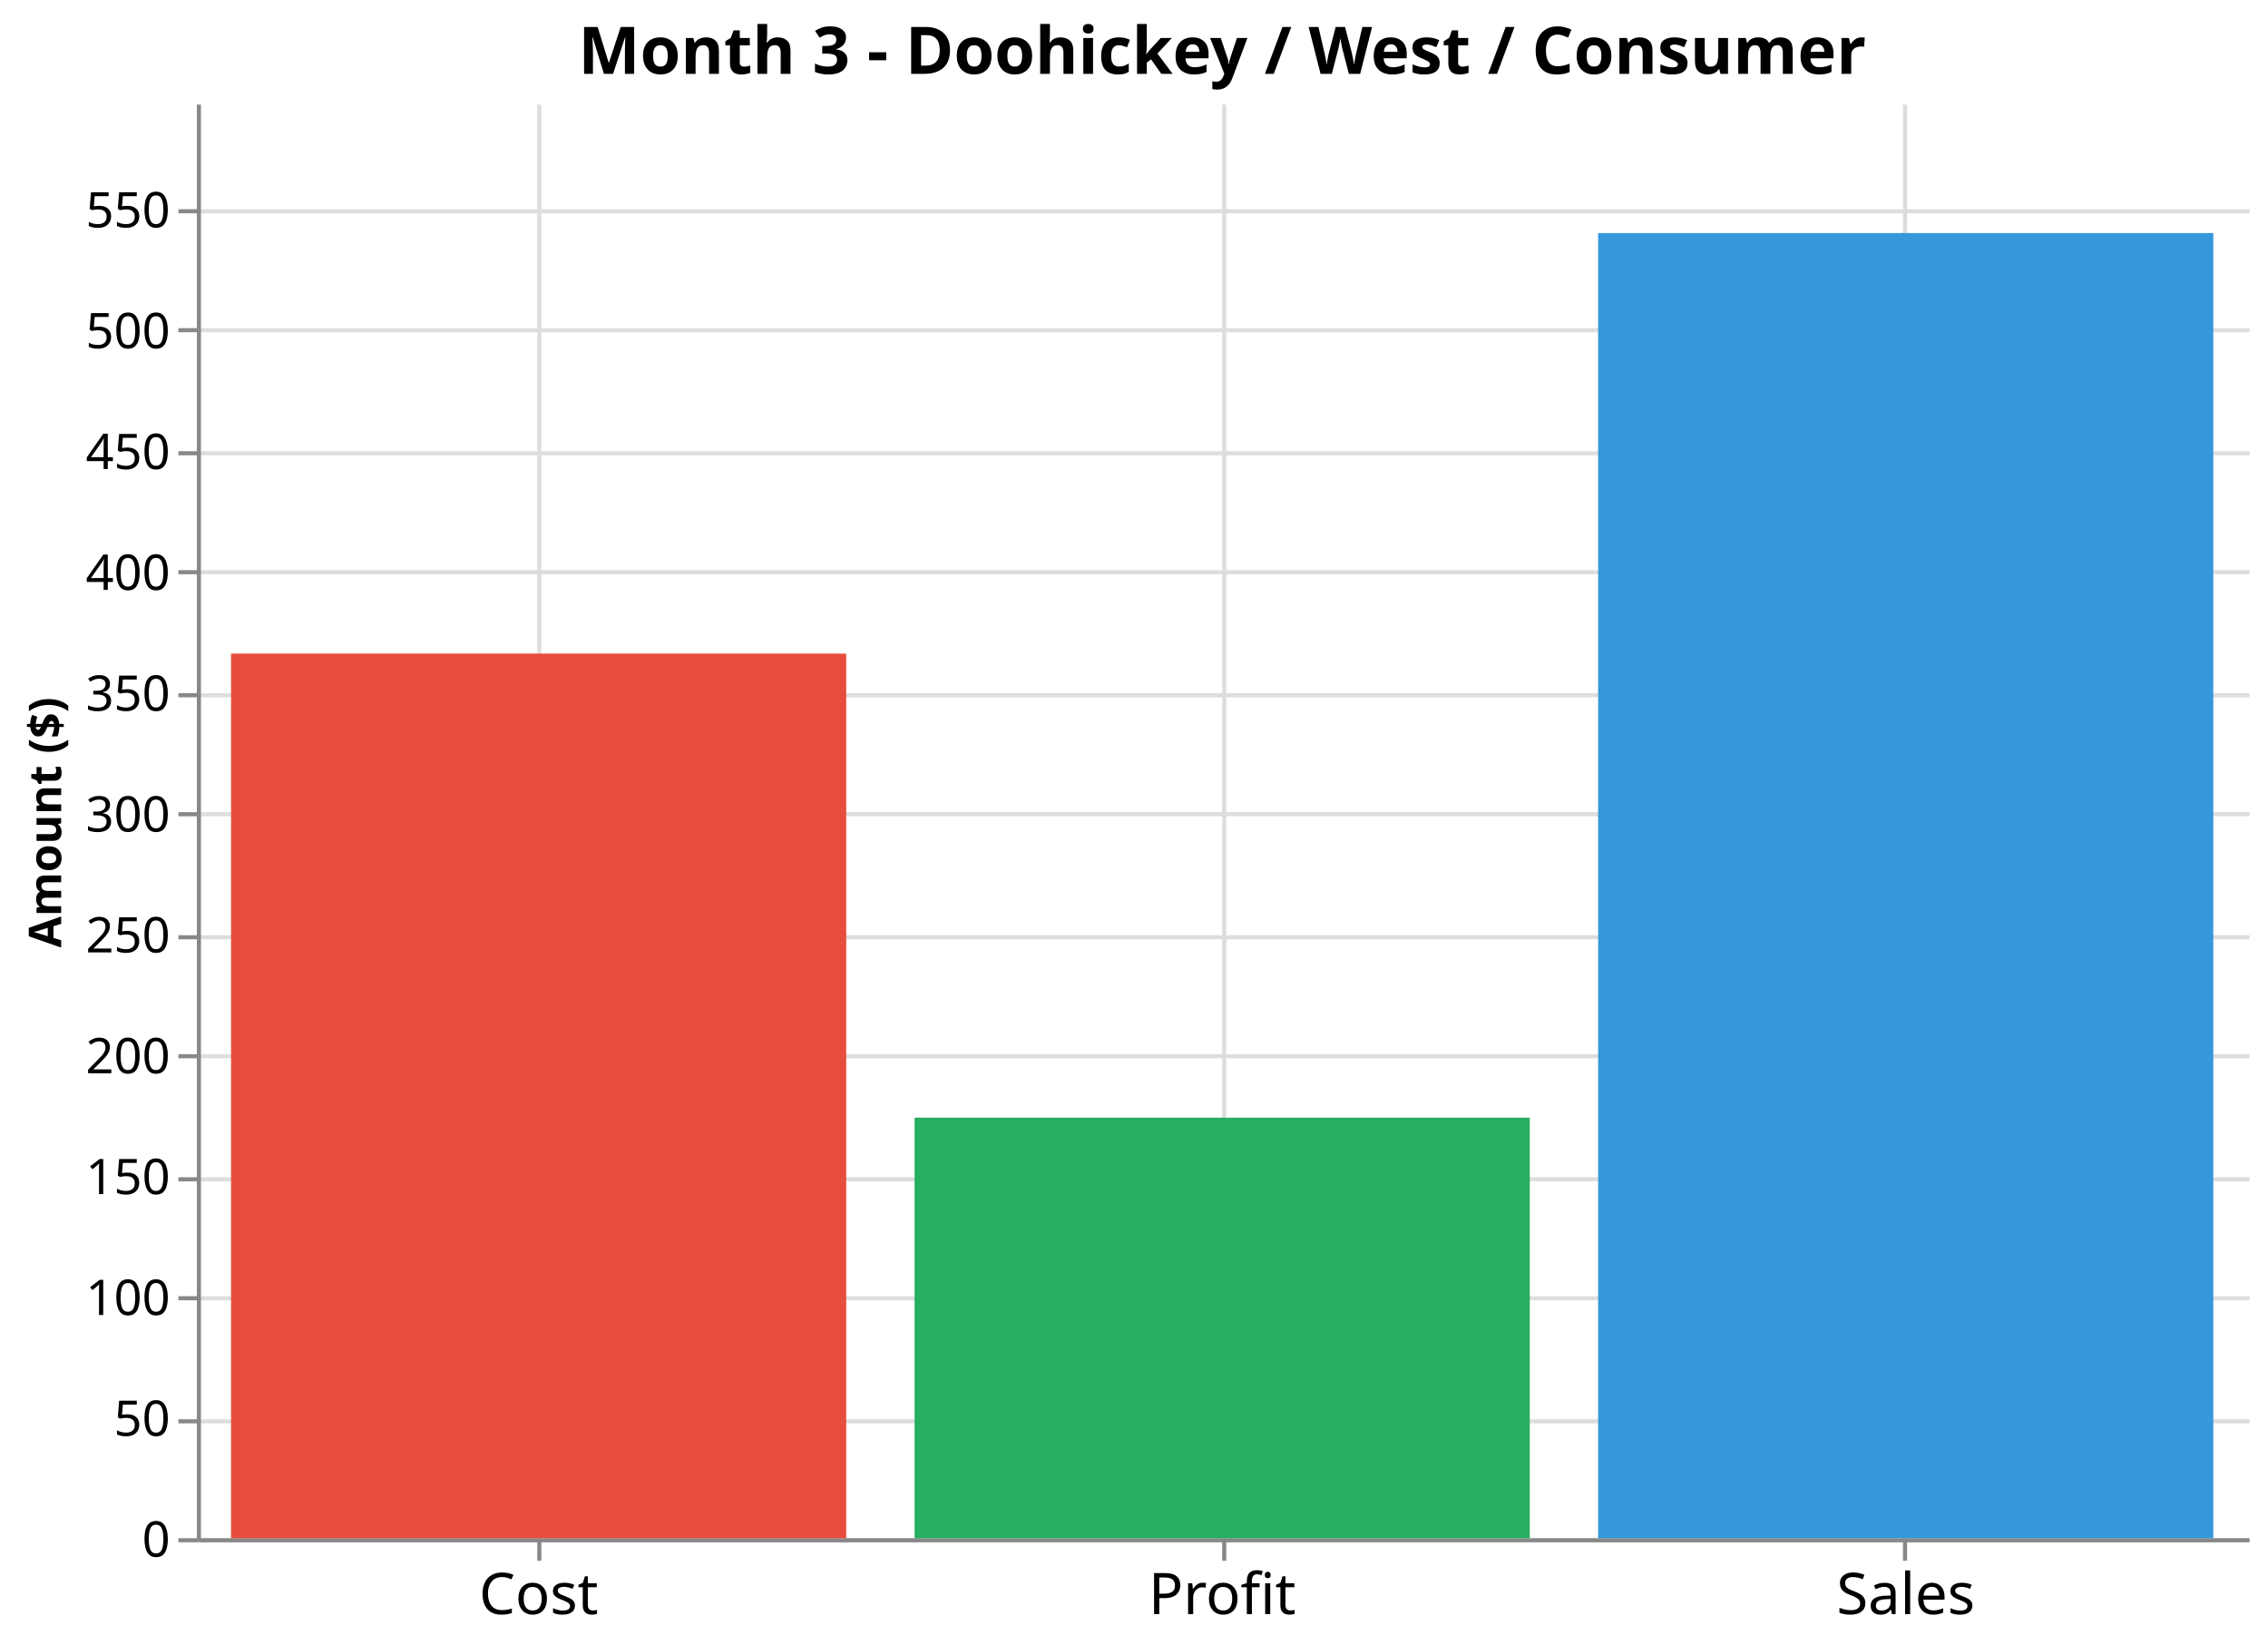
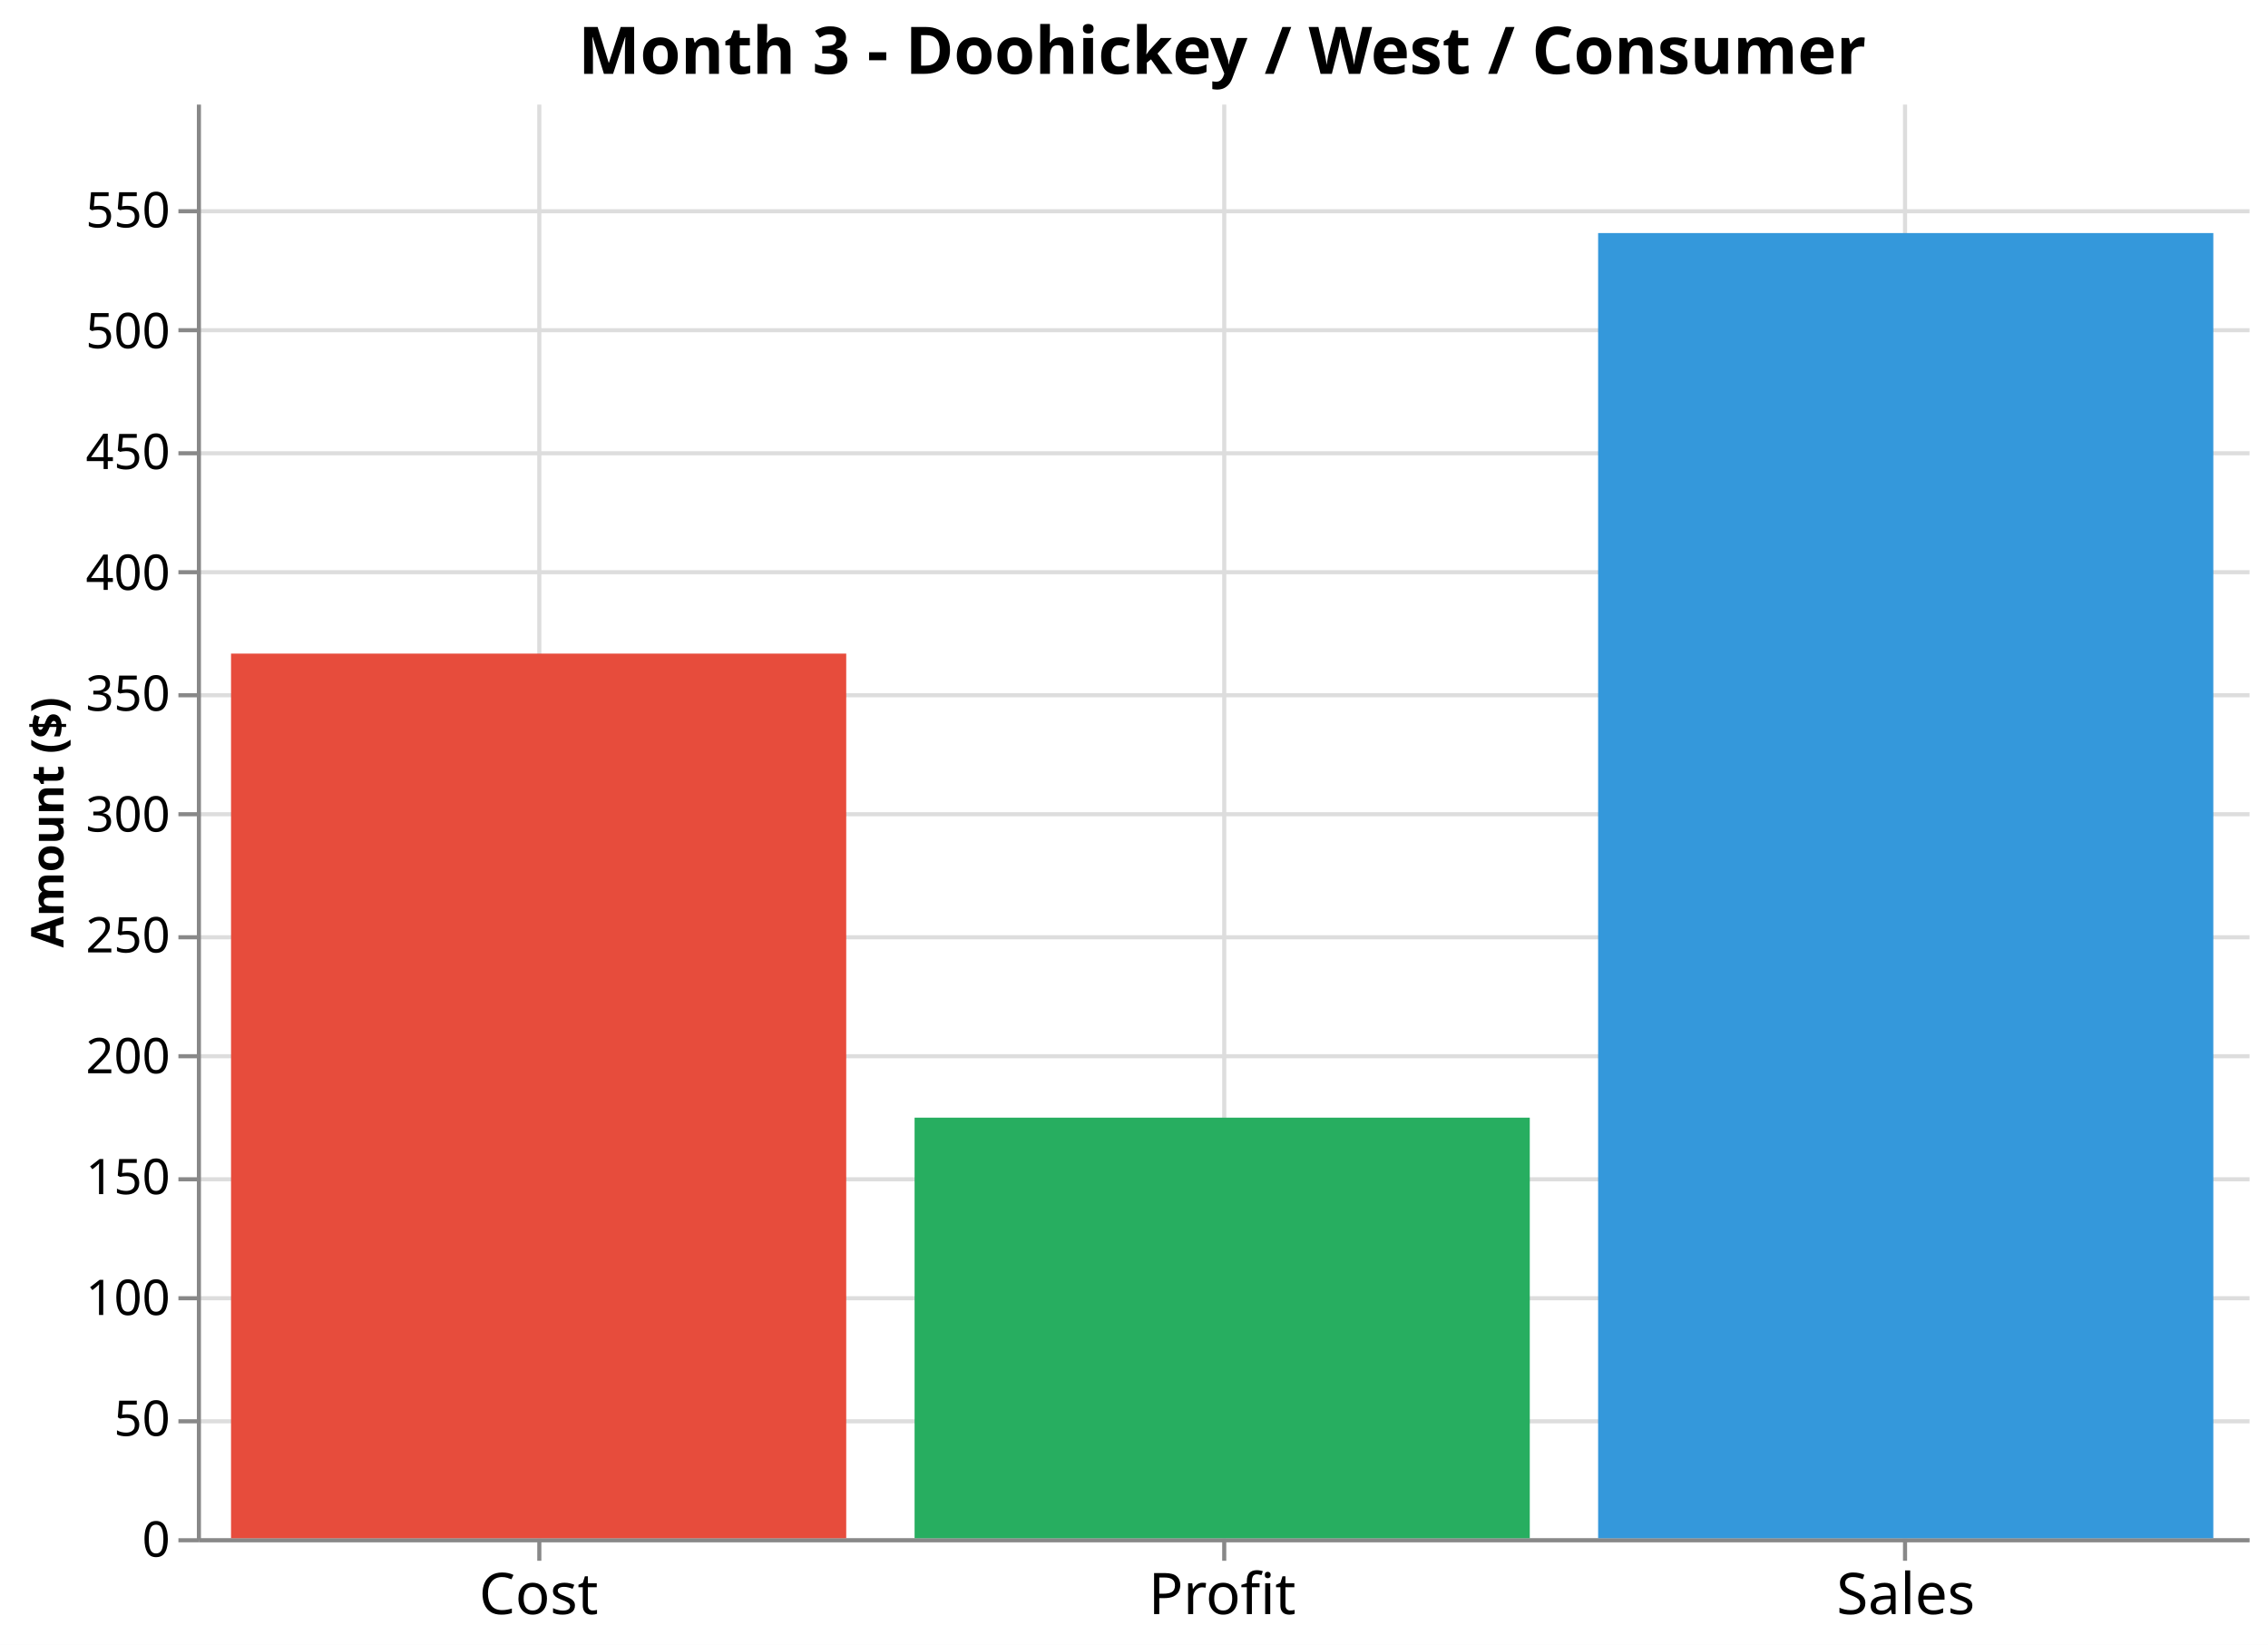
<svg xmlns="http://www.w3.org/2000/svg" version="1.1" class="marks" width="553" height="401" viewBox="0 0 553 401">
  <rect width="553" height="401" fill="white" />
  <g fill="none" stroke-miterlimit="10" transform="translate(48,25)">
    <g class="mark-group role-frame root" role="graphics-object" aria-roledescription="group mark container">
      <g transform="translate(0,0)">
        <path class="background" aria-hidden="true" d="M0,0h500v350h-500Z" />
        <g>
          <g class="mark-group role-axis" aria-hidden="true">
            <g transform="translate(0.5,350.5)">
              <path class="background" aria-hidden="true" d="M0,0h0v0h0Z" pointer-events="none" />
              <g>
                <g class="mark-rule role-axis-grid" pointer-events="none">
                  <line transform="translate(83,-350)" x2="0" y2="350" stroke="#ddd" stroke-width="1" opacity="1" />
                  <line transform="translate(250,-350)" x2="0" y2="350" stroke="#ddd" stroke-width="1" opacity="1" />
                  <line transform="translate(416,-350)" x2="0" y2="350" stroke="#ddd" stroke-width="1" opacity="1" />
                </g>
              </g>
              <path class="foreground" aria-hidden="true" d="" pointer-events="none" display="none" />
            </g>
          </g>
          <g class="mark-group role-axis" aria-hidden="true">
            <g transform="translate(0.5,0.5)">
              <path class="background" aria-hidden="true" d="M0,0h0v0h0Z" pointer-events="none" />
              <g>
                <g class="mark-rule role-axis-grid" pointer-events="none">
                  <line transform="translate(0,350)" x2="500" y2="0" stroke="#ddd" stroke-width="1" opacity="1" />
                  <line transform="translate(0,321)" x2="500" y2="0" stroke="#ddd" stroke-width="1" opacity="1" />
                  <line transform="translate(0,291)" x2="500" y2="0" stroke="#ddd" stroke-width="1" opacity="1" />
                  <line transform="translate(0,262)" x2="500" y2="0" stroke="#ddd" stroke-width="1" opacity="1" />
                  <line transform="translate(0,232)" x2="500" y2="0" stroke="#ddd" stroke-width="1" opacity="1" />
                  <line transform="translate(0,203)" x2="500" y2="0" stroke="#ddd" stroke-width="1" opacity="1" />
                  <line transform="translate(0,173)" x2="500" y2="0" stroke="#ddd" stroke-width="1" opacity="1" />
                  <line transform="translate(0,144)" x2="500" y2="0" stroke="#ddd" stroke-width="1" opacity="1" />
                  <line transform="translate(0,114)" x2="500" y2="0" stroke="#ddd" stroke-width="1" opacity="1" />
                  <line transform="translate(0,85)" x2="500" y2="0" stroke="#ddd" stroke-width="1" opacity="1" />
                  <line transform="translate(0,55)" x2="500" y2="0" stroke="#ddd" stroke-width="1" opacity="1" />
                  <line transform="translate(0,26)" x2="500" y2="0" stroke="#ddd" stroke-width="1" opacity="1" />
                </g>
              </g>
              <path class="foreground" aria-hidden="true" d="" pointer-events="none" display="none" />
            </g>
          </g>
          <g class="mark-group role-axis" role="graphics-symbol" aria-roledescription="axis" aria-label="X-axis for a discrete scale with 3 values: Cost, Profit, Sales">
            <g transform="translate(0.5,350.5)">
              <path class="background" aria-hidden="true" d="M0,0h0v0h0Z" pointer-events="none" />
              <g>
                <g class="mark-rule role-axis-tick" pointer-events="none">
                  <line transform="translate(83,0)" x2="0" y2="5" stroke="#888" stroke-width="1" opacity="1" />
                  <line transform="translate(250,0)" x2="0" y2="5" stroke="#888" stroke-width="1" opacity="1" />
                  <line transform="translate(416,0)" x2="0" y2="5" stroke="#888" stroke-width="1" opacity="1" />
                </g>
                <g class="mark-text role-axis-label" pointer-events="none">
                  <text text-anchor="middle" transform="translate(82.83333,18)" font-family="sans-serif" font-size="14px" fill="#000" opacity="1">Cost</text>
                  <text text-anchor="middle" transform="translate(249.5,18)" font-family="sans-serif" font-size="14px" fill="#000" opacity="1">Profit</text>
                  <text text-anchor="middle" transform="translate(416.1667,18)" font-family="sans-serif" font-size="14px" fill="#000" opacity="1">Sales</text>
                </g>
                <g class="mark-rule role-axis-domain" pointer-events="none">
                  <line transform="translate(0,0)" x2="500" y2="0" stroke="#888" stroke-width="1" opacity="1" />
                </g>
              </g>
              <path class="foreground" aria-hidden="true" d="" pointer-events="none" display="none" />
            </g>
          </g>
          <g class="mark-group role-axis" role="graphics-symbol" aria-roledescription="axis" aria-label="Y-axis titled 'Amount ($)' for a linear scale with values from 0 to 594">
            <g transform="translate(0.5,0.5)">
              <path class="background" aria-hidden="true" d="M0,0h0v0h0Z" pointer-events="none" />
              <g>
                <g class="mark-rule role-axis-tick" pointer-events="none">
                  <line transform="translate(0,350)" x2="-5" y2="0" stroke="#888" stroke-width="1" opacity="1" />
                  <line transform="translate(0,321)" x2="-5" y2="0" stroke="#888" stroke-width="1" opacity="1" />
                  <line transform="translate(0,291)" x2="-5" y2="0" stroke="#888" stroke-width="1" opacity="1" />
                  <line transform="translate(0,262)" x2="-5" y2="0" stroke="#888" stroke-width="1" opacity="1" />
                  <line transform="translate(0,232)" x2="-5" y2="0" stroke="#888" stroke-width="1" opacity="1" />
                  <line transform="translate(0,203)" x2="-5" y2="0" stroke="#888" stroke-width="1" opacity="1" />
                  <line transform="translate(0,173)" x2="-5" y2="0" stroke="#888" stroke-width="1" opacity="1" />
                  <line transform="translate(0,144)" x2="-5" y2="0" stroke="#888" stroke-width="1" opacity="1" />
                  <line transform="translate(0,114)" x2="-5" y2="0" stroke="#888" stroke-width="1" opacity="1" />
                  <line transform="translate(0,85)" x2="-5" y2="0" stroke="#888" stroke-width="1" opacity="1" />
                  <line transform="translate(0,55)" x2="-5" y2="0" stroke="#888" stroke-width="1" opacity="1" />
                  <line transform="translate(0,26)" x2="-5" y2="0" stroke="#888" stroke-width="1" opacity="1" />
                </g>
                <g class="mark-text role-axis-label" pointer-events="none">
                  <text text-anchor="end" transform="translate(-7,354)" font-family="sans-serif" font-size="12px" fill="#000" opacity="1">0</text>
                  <text text-anchor="end" transform="translate(-7,324.5387)" font-family="sans-serif" font-size="12px" fill="#000" opacity="1">50</text>
                  <text text-anchor="end" transform="translate(-7,295.0774)" font-family="sans-serif" font-size="12px" fill="#000" opacity="1">100</text>
                  <text text-anchor="end" transform="translate(-7,265.6162)" font-family="sans-serif" font-size="12px" fill="#000" opacity="1">150</text>
                  <text text-anchor="end" transform="translate(-7,236.1549)" font-family="sans-serif" font-size="12px" fill="#000" opacity="1">200</text>
                  <text text-anchor="end" transform="translate(-7,206.6936)" font-family="sans-serif" font-size="12px" fill="#000" opacity="1">250</text>
                  <text text-anchor="end" transform="translate(-7,177.2323)" font-family="sans-serif" font-size="12px" fill="#000" opacity="1">300</text>
                  <text text-anchor="end" transform="translate(-7,147.771)" font-family="sans-serif" font-size="12px" fill="#000" opacity="1">350</text>
                  <text text-anchor="end" transform="translate(-7,118.3098)" font-family="sans-serif" font-size="12px" fill="#000" opacity="1">400</text>
                  <text text-anchor="end" transform="translate(-7,88.84848)" font-family="sans-serif" font-size="12px" fill="#000" opacity="1">450</text>
                  <text text-anchor="end" transform="translate(-7,59.38721)" font-family="sans-serif" font-size="12px" fill="#000" opacity="1">500</text>
                  <text text-anchor="end" transform="translate(-7,29.92593)" font-family="sans-serif" font-size="12px" fill="#000" opacity="1">550</text>
                </g>
                <g class="mark-rule role-axis-domain" pointer-events="none">
                  <line transform="translate(0,350)" x2="0" y2="-350" stroke="#888" stroke-width="1" opacity="1" />
                </g>
                <g class="mark-text role-axis-title" pointer-events="none">
-                   <text text-anchor="middle" transform="translate(-31.58984,175) rotate(-90) translate(0,-2)" font-family="sans-serif" font-size="11px" font-weight="bold" fill="#000" opacity="1">Amount ($)</text>
+                   <text text-anchor="middle" transform="translate(-31.02148,175) rotate(-90) translate(0,-2)" font-family="sans-serif" font-size="11px" font-weight="bold" fill="#000" opacity="1">Amount ($)</text>
                </g>
              </g>
              <path class="foreground" aria-hidden="true" d="" pointer-events="none" display="none" />
            </g>
          </g>
          <g class="mark-rect role-mark marks" role="graphics-object" aria-roledescription="rect mark container">
            <path aria-label="Metric: Cost; Amount: 366; Color: #e74c3c" role="graphics-symbol" aria-roledescription="bar" d="M8.333,134.343h150v215.657h-150Z" fill="#e74c3c" />
            <path aria-label="Metric: Profit; Amount: 174; Color: #27ae60" role="graphics-symbol" aria-roledescription="bar" d="M175,247.475h150v102.525h-150Z" fill="#27ae60" />
            <path aria-label="Metric: Sales; Amount: 540; Color: #3498db" role="graphics-symbol" aria-roledescription="bar" d="M341.667,31.818h150v318.182h-150Z" fill="#3498db" />
          </g>
          <g class="mark-group role-title">
            <g transform="translate(250,-20)">
              <path class="background" aria-hidden="true" d="M0,0h0v0h0Z" pointer-events="none" />
              <g>
                <g class="mark-text role-title-text" role="graphics-symbol" aria-roledescription="title" aria-label="Title text 'Month 3 - Doohickey / West / Consumer'" pointer-events="none">
                  <text text-anchor="middle" transform="translate(0,13)" font-family="sans-serif" font-size="16px" font-weight="bold" fill="#000" opacity="1">Month 3 - Doohickey / West / Consumer</text>
                </g>
              </g>
              <path class="foreground" aria-hidden="true" d="" pointer-events="none" display="none" />
            </g>
          </g>
        </g>
        <path class="foreground" aria-hidden="true" d="" display="none" />
      </g>
    </g>
  </g>
</svg>
